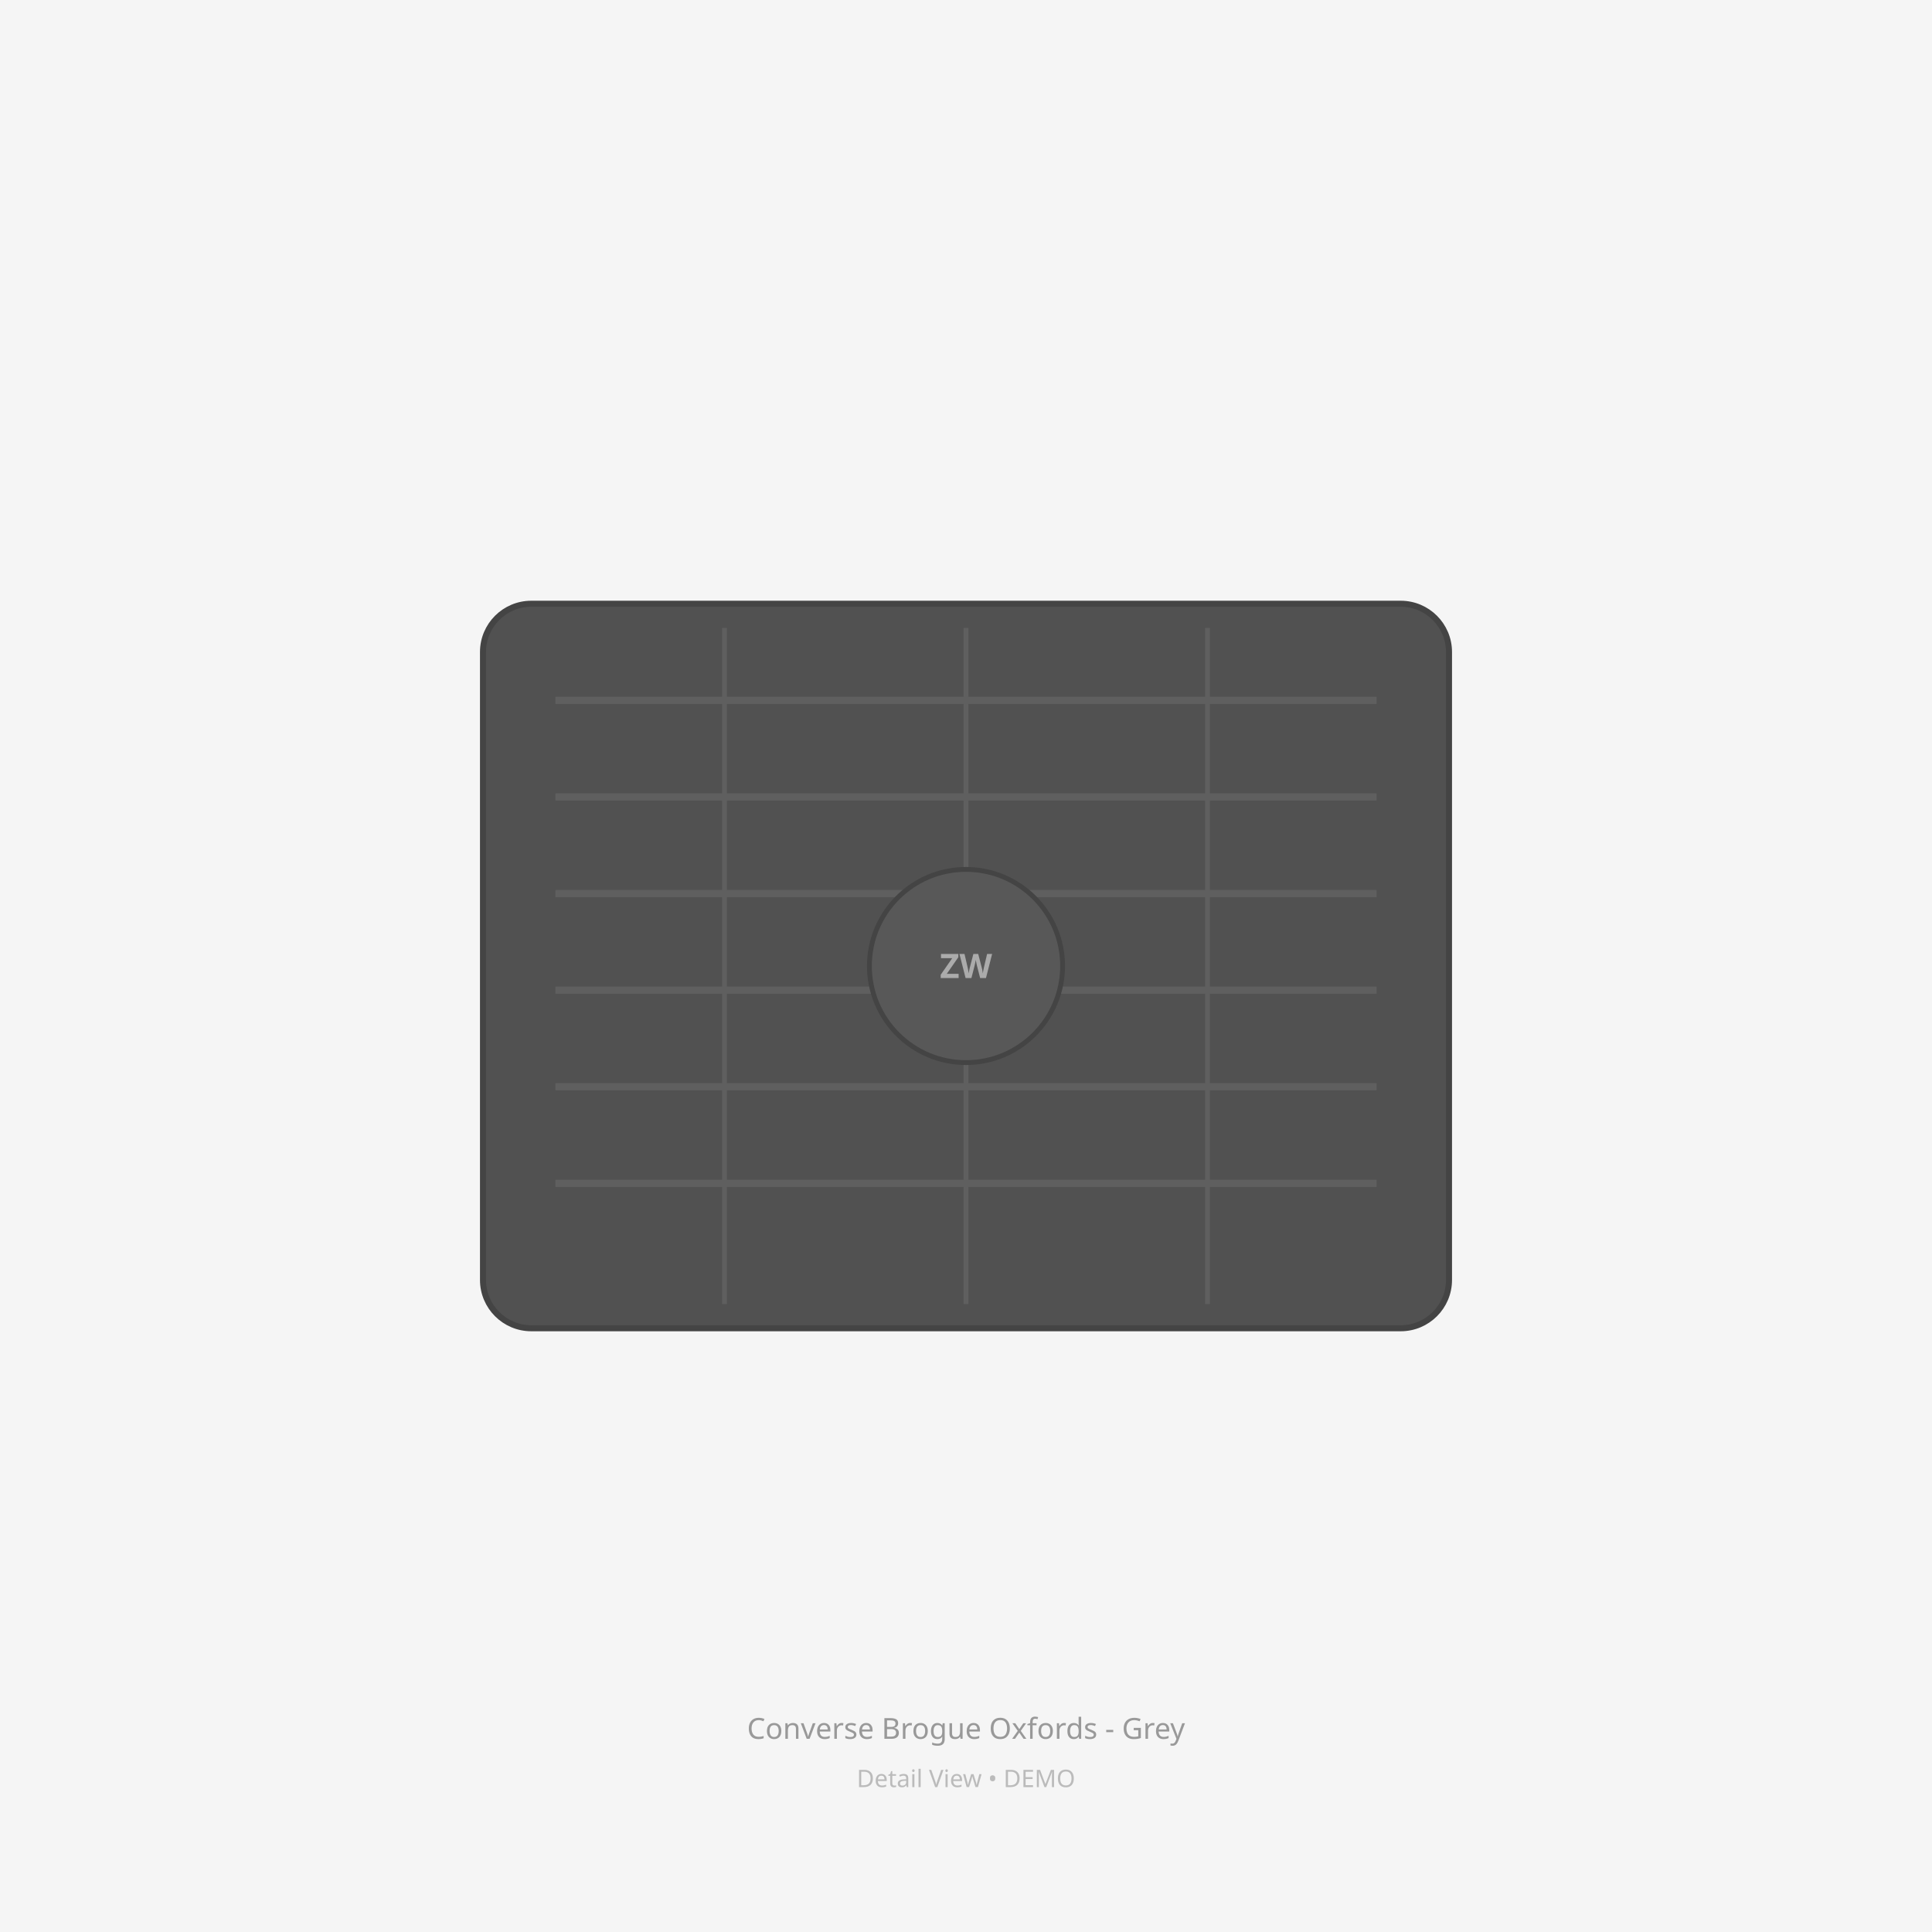
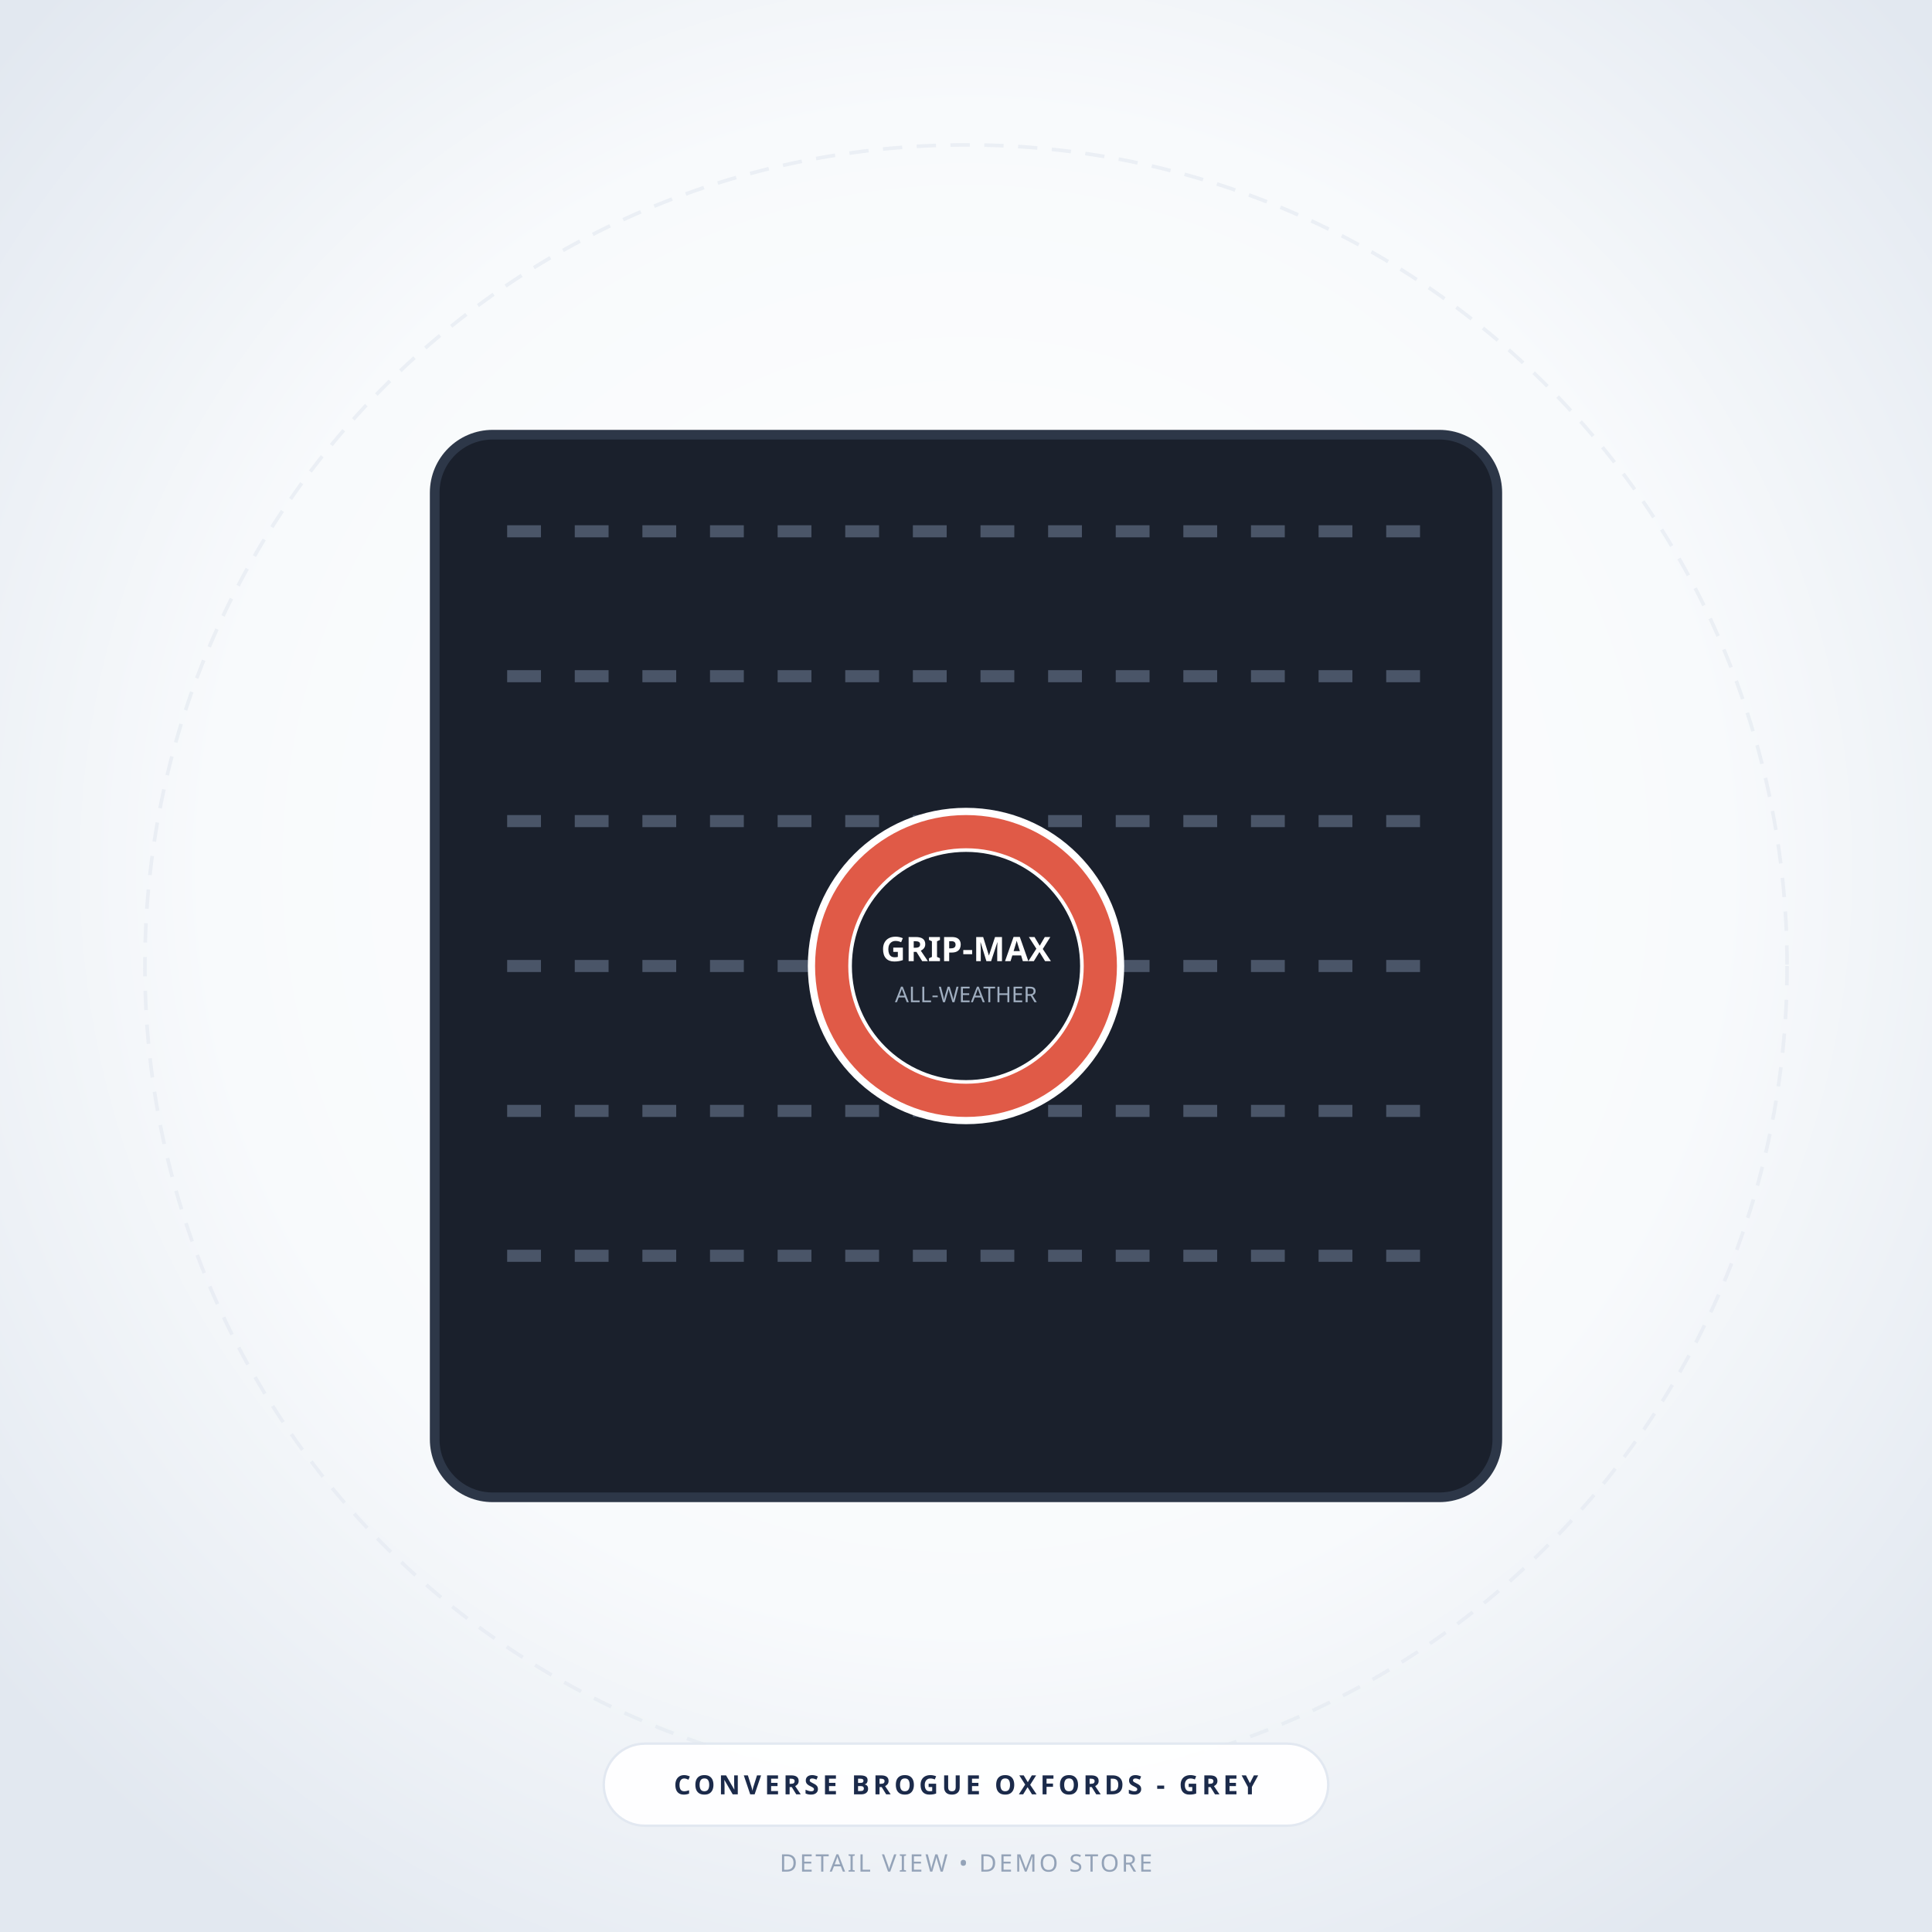
<svg xmlns="http://www.w3.org/2000/svg" viewBox="0 0 800 800" width="800" height="800">
-   <rect width="800" height="800" fill="#F5F5F5" />
-   <rect x="200" y="250" width="400" height="300" rx="20" fill="#515151" stroke="#444444" stroke-width="2.5" />
-   <line x1="230" y1="290" x2="570" y2="290" stroke="#5f5f5f" stroke-width="3" />
-   <line x1="230" y1="330" x2="570" y2="330" stroke="#5f5f5f" stroke-width="3" />
-   <line x1="230" y1="370" x2="570" y2="370" stroke="#5f5f5f" stroke-width="3" />
-   <line x1="230" y1="410" x2="570" y2="410" stroke="#5f5f5f" stroke-width="3" />
-   <line x1="230" y1="450" x2="570" y2="450" stroke="#5f5f5f" stroke-width="3" />
-   <line x1="230" y1="490" x2="570" y2="490" stroke="#5f5f5f" stroke-width="3" />
-   <line x1="300" y1="260" x2="300" y2="540" stroke="#5f5f5f" stroke-width="2" />
-   <line x1="400" y1="260" x2="400" y2="540" stroke="#5f5f5f" stroke-width="2" />
-   <line x1="500" y1="260" x2="500" y2="540" stroke="#5f5f5f" stroke-width="2" />
-   <circle cx="400" cy="400" r="40" fill="#585858" stroke="#444444" stroke-width="2" />
-   <text x="400" y="405" text-anchor="middle" font-size="14" fill="#ababab" font-family="sans-serif" font-weight="bold">ZW</text>
-   <text x="400" y="720" text-anchor="middle" font-size="12" fill="#999" font-family="sans-serif">Converse Brogue Oxfords - Grey</text>
-   <text x="400" y="740" text-anchor="middle" font-size="10" fill="#BBB" font-family="sans-serif">Detail View • DEMO</text>
+   <defs>
+     <radialGradient id="studio-bg" cx="50%" cy="45%" r="65%">
+       <stop offset="0%" stop-color="#FFFFFF" />
+       <stop offset="60%" stop-color="#F8FAFC" />
+       <stop offset="100%" stop-color="#E2E8F0" />
+     </radialGradient>
+     <filter id="shadow-filter" x="-20%" y="-20%" width="140%" height="140%">
+       <feGaussianBlur stdDeviation="10" />
+     </filter>
+   </defs>
+   <rect width="800" height="800" fill="url(#studio-bg)" />
+   <circle cx="400" cy="400" r="340" fill="none" stroke="#E2E8F0" stroke-width="1.5" stroke-dasharray="8,6" opacity="0.6" />
+   <rect x="180" y="180" width="440" height="440" rx="24" fill="#1A202C" stroke="#2D3748" stroke-width="4" />
+   <line x1="210" y1="220" x2="590" y2="220" stroke="#4A5568" stroke-width="5" stroke-dasharray="14,14" />
+   <line x1="210" y1="280" x2="590" y2="280" stroke="#4A5568" stroke-width="5" stroke-dasharray="14,14" />
+   <line x1="210" y1="340" x2="590" y2="340" stroke="#4A5568" stroke-width="5" stroke-dasharray="14,14" />
+   <line x1="210" y1="400" x2="590" y2="400" stroke="#4A5568" stroke-width="5" stroke-dasharray="14,14" />
+   <line x1="210" y1="460" x2="590" y2="460" stroke="#4A5568" stroke-width="5" stroke-dasharray="14,14" />
+   <line x1="210" y1="520" x2="590" y2="520" stroke="#4A5568" stroke-width="5" stroke-dasharray="14,14" />
+   <circle cx="400" cy="400" r="64" fill="#E05A47" stroke="#FFFFFF" stroke-width="3" />
+   <circle cx="400" cy="400" r="48" fill="#1A202C" stroke="#FFFFFF" stroke-width="1.5" />
+   <text x="400" y="398" text-anchor="middle" font-size="14" font-weight="bold" fill="#FFFFFF" font-family="sans-serif">GRIP-MAX</text>
+   <text x="400" y="415" text-anchor="middle" font-size="9" fill="#A0AEC0" font-family="sans-serif">ALL-WEATHER</text>
+   <rect x="250" y="722" width="300" height="34" rx="17" fill="#FFFFFF" stroke="#E2E8F0" stroke-width="1" opacity="0.95" />
+   <text x="400" y="743" text-anchor="middle" font-size="11" font-weight="bold" fill="#1B2A4A" letter-spacing="1.5" font-family="sans-serif">CONVERSE BROGUE OXFORDS - GREY</text>
+   <text x="400" y="775" text-anchor="middle" font-size="10" fill="#94A3B8" letter-spacing="1" font-family="sans-serif">DETAIL VIEW • DEMO STORE</text>
</svg>
